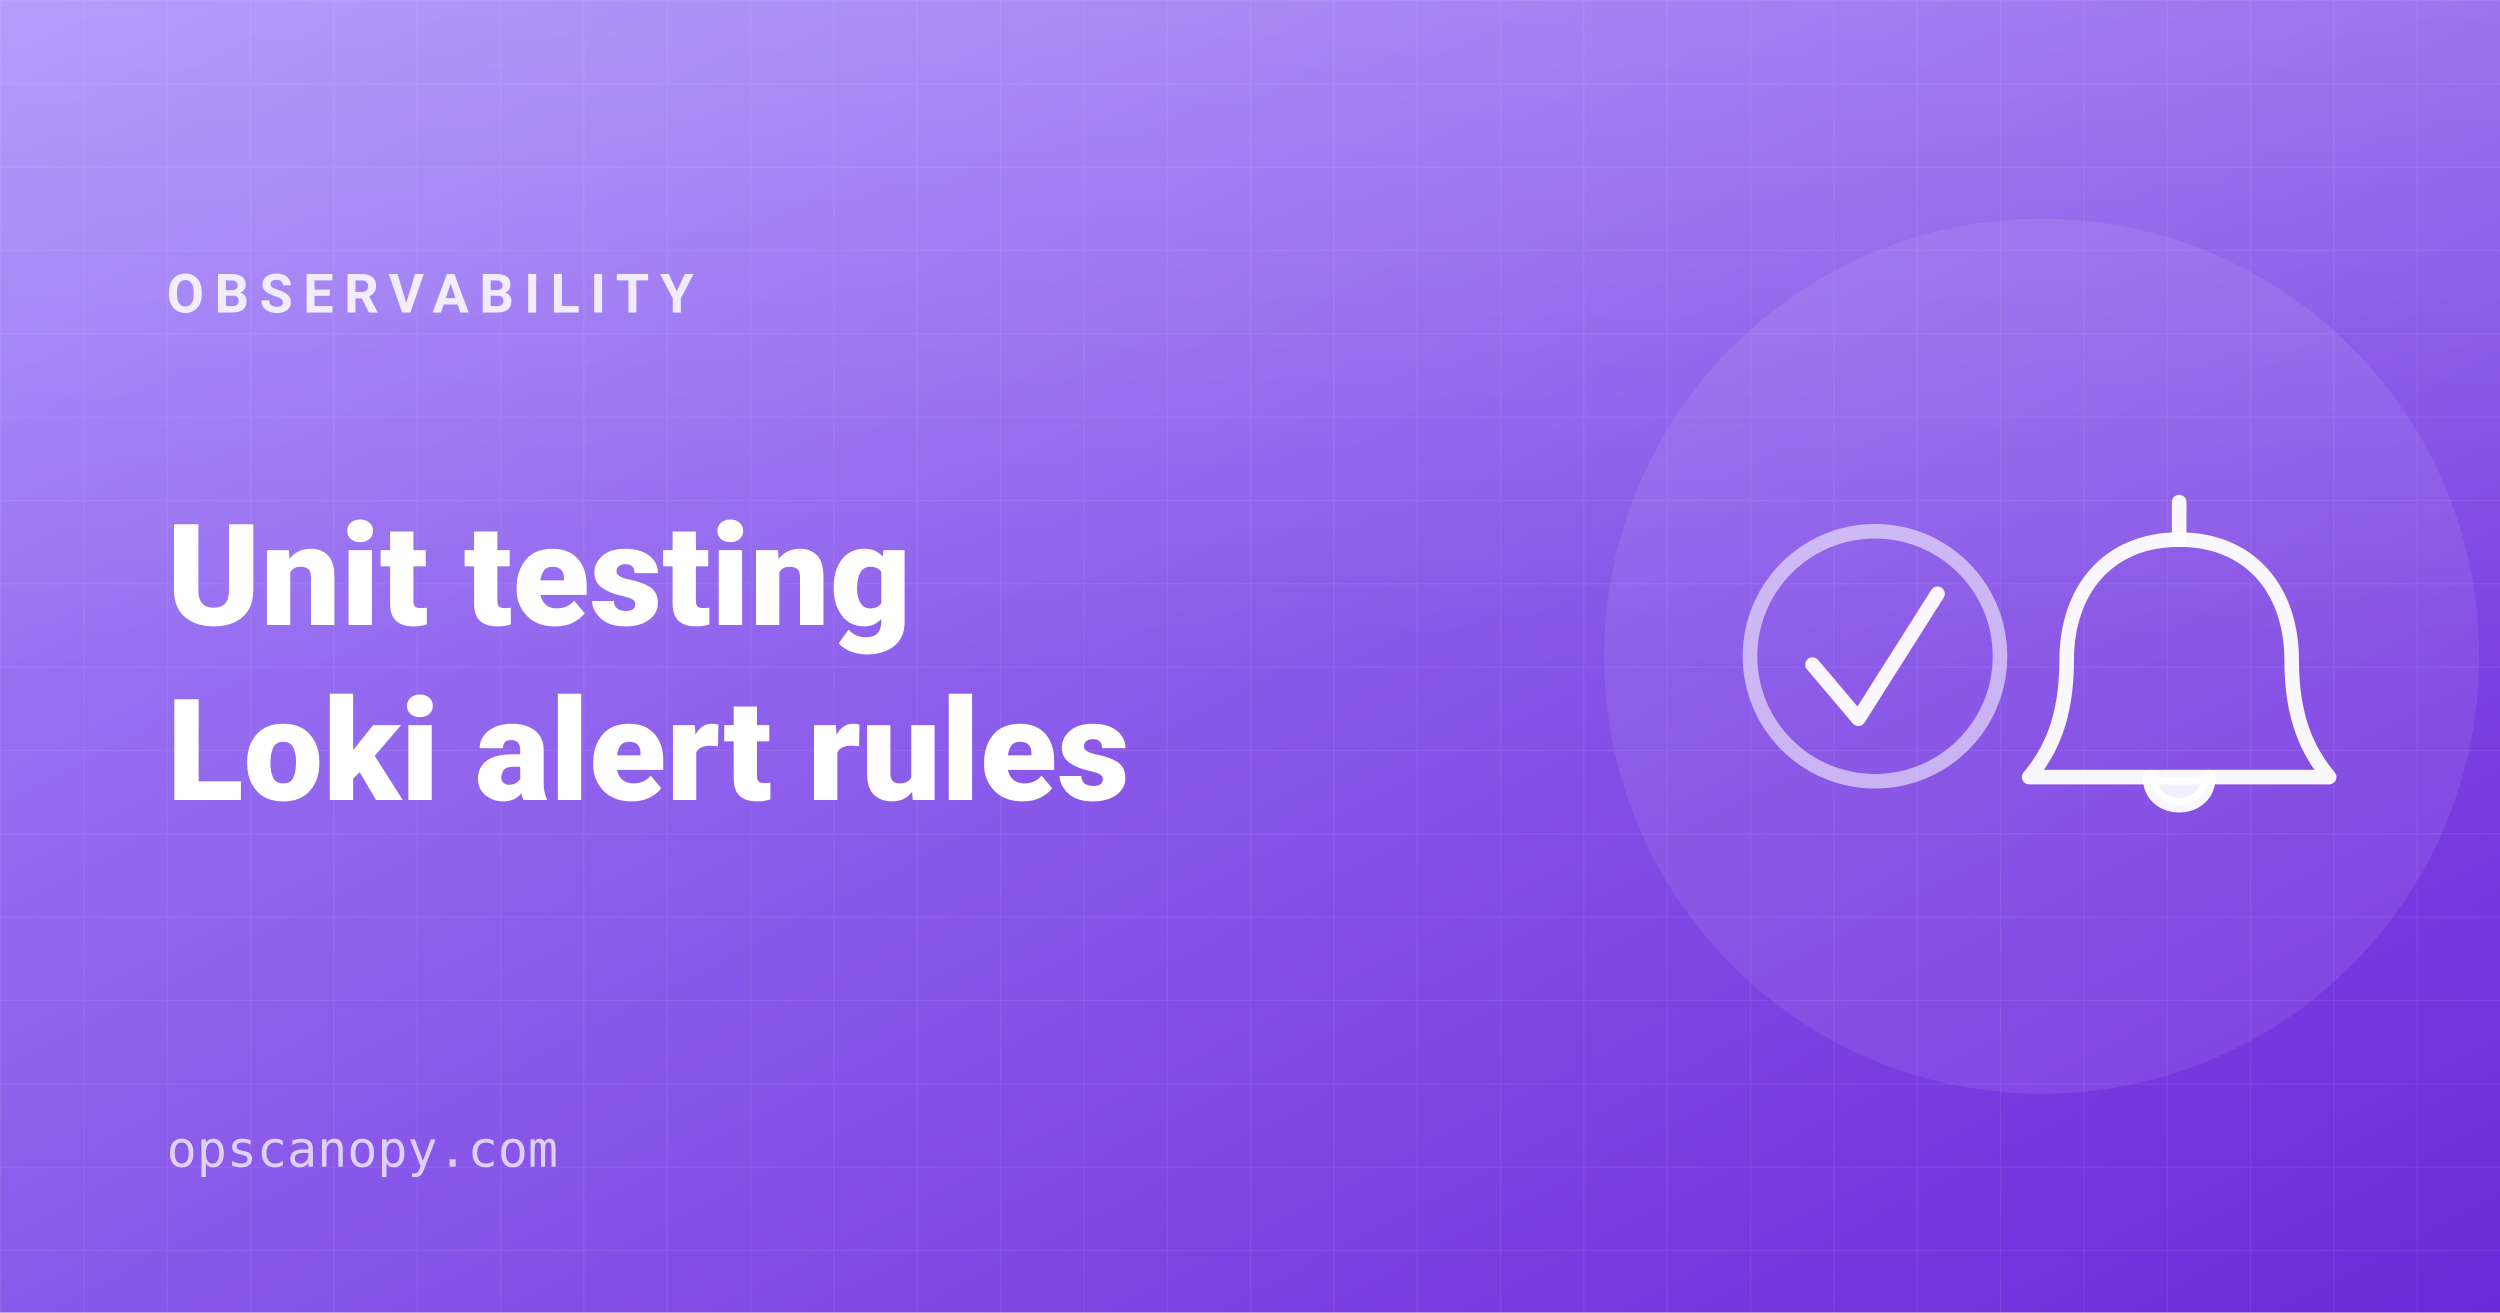
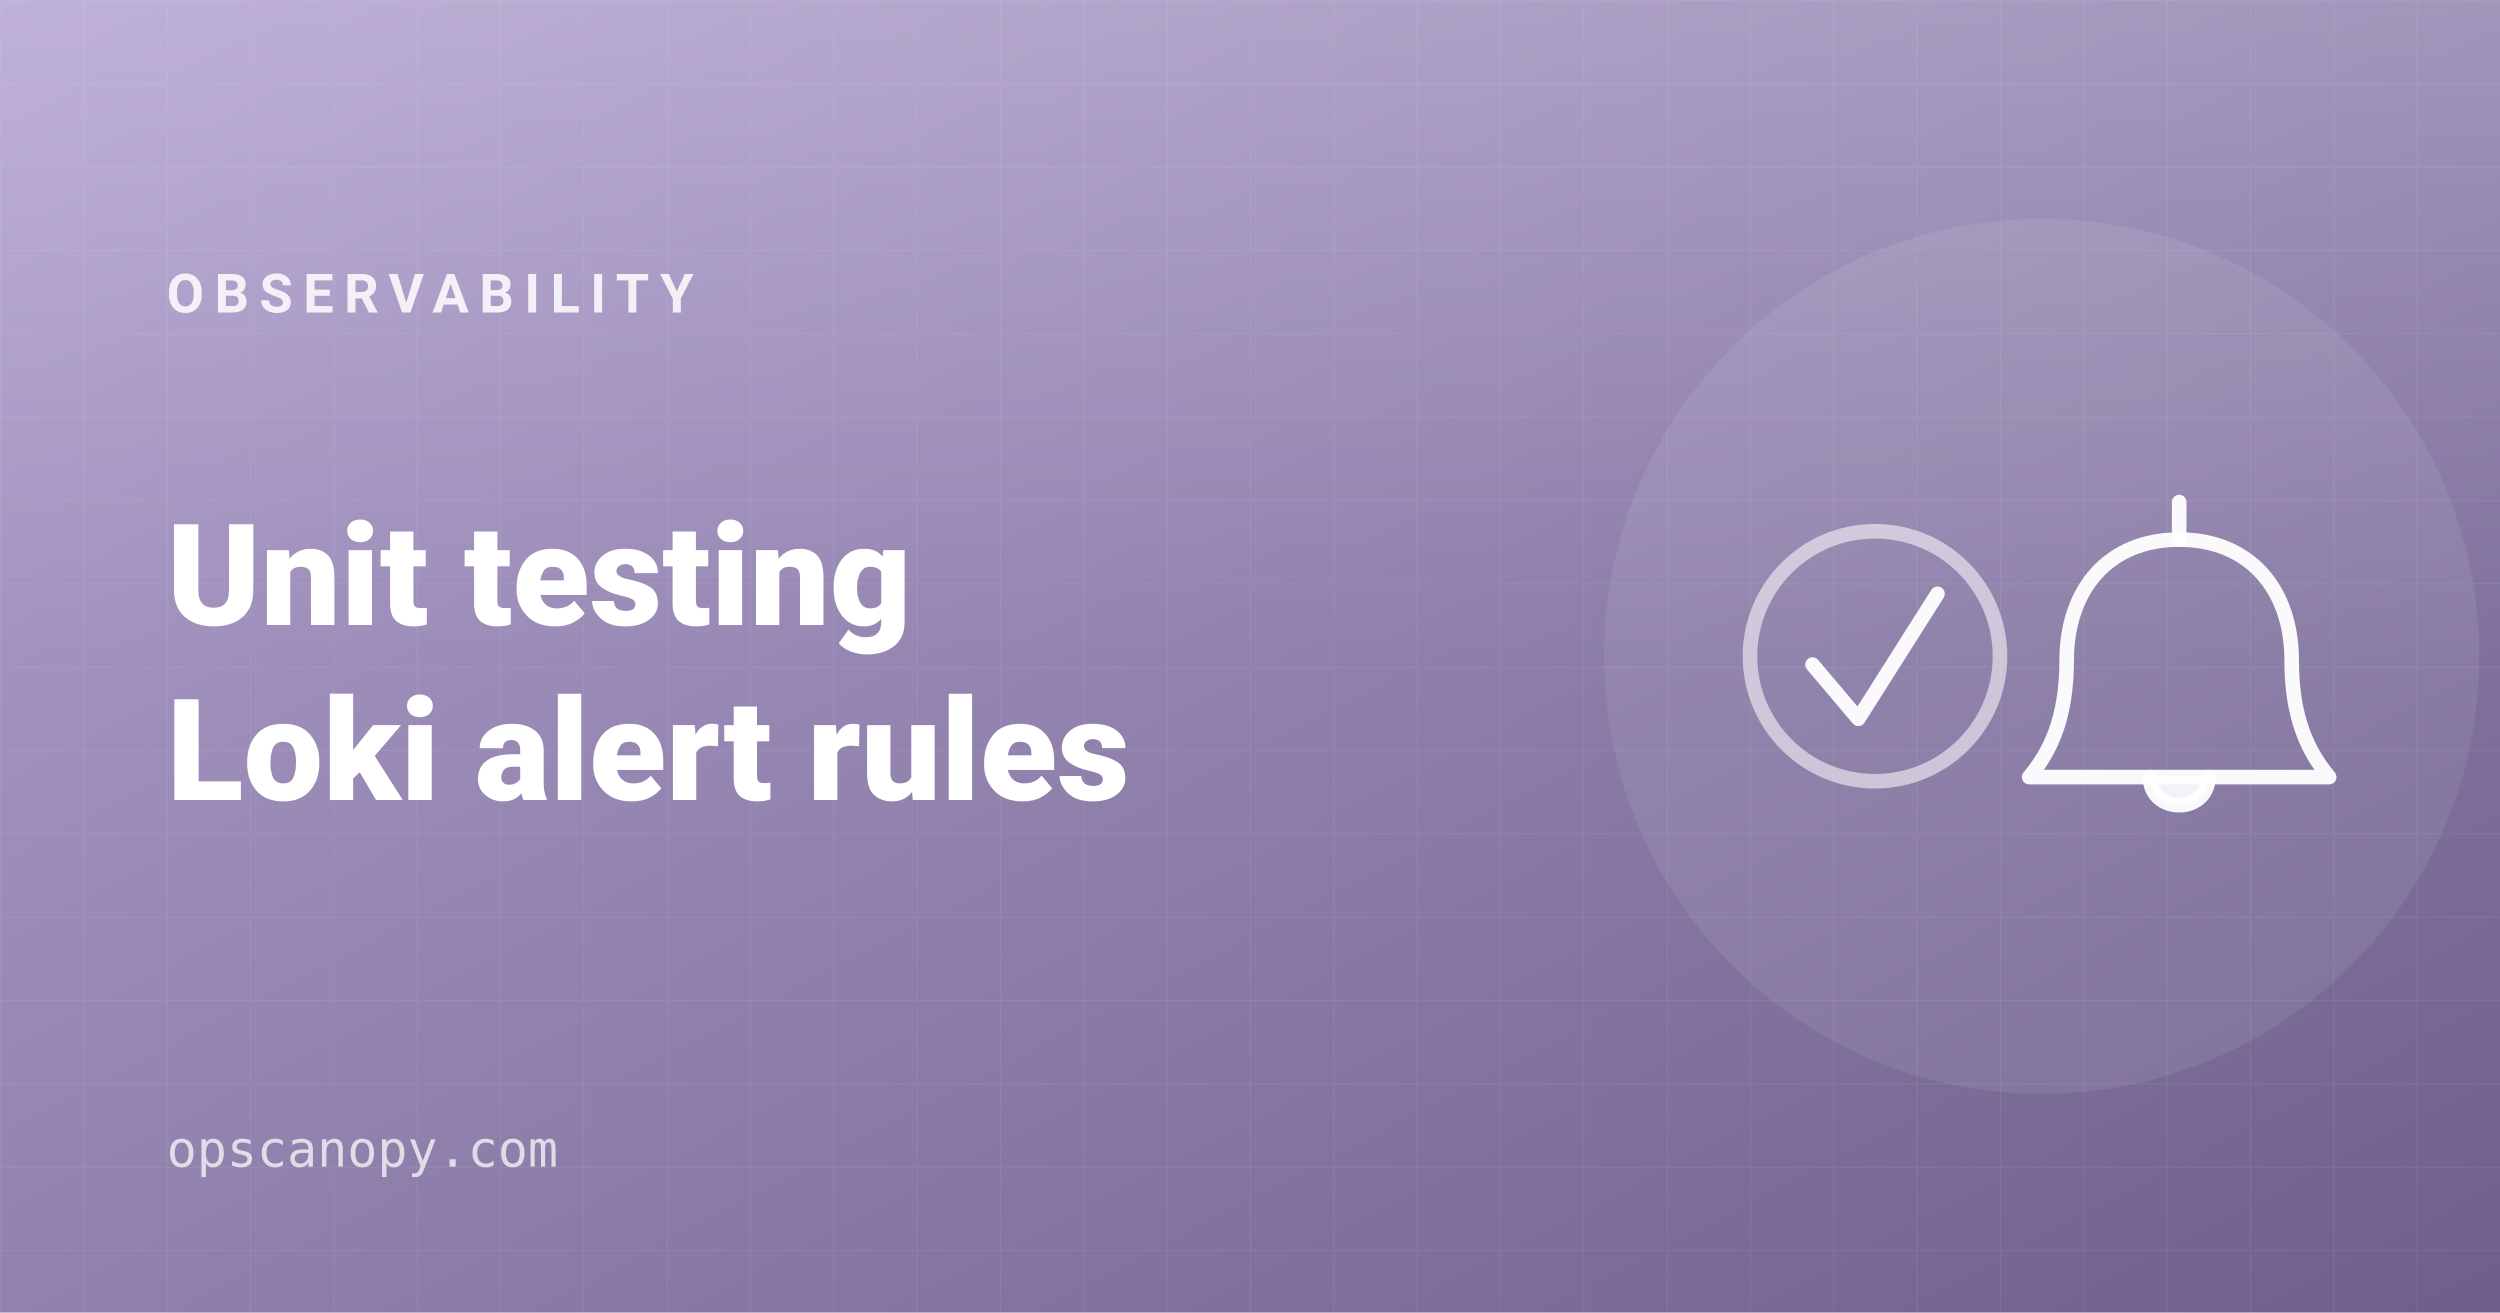
<svg xmlns="http://www.w3.org/2000/svg" viewBox="0 0 1200 630" role="img" aria-label="Unit testing Loki alert rules — OpsCanopy observability guide">
  <defs>
    <linearGradient id="bg" x1="0" y1="0" x2="1" y2="1">
-       <stop offset="0" stop-color="#a78bfa" />
-       <stop offset="1" stop-color="#6d28d9" />
+       <stop offset="0" stop-color="#b3a3d0" />
+       <stop offset="1" stop-color="#6d5f8a" />
    </linearGradient>
    <linearGradient id="sheen" x1="0" y1="0" x2="0" y2="1">
      <stop offset="0" stop-color="#ffffff" stop-opacity="0.16" />
      <stop offset="1" stop-color="#ffffff" stop-opacity="0" />
    </linearGradient>
    <pattern id="grid" width="40" height="40" patternUnits="userSpaceOnUse">
      <path d="M40 0 H0 V40" fill="none" stroke="#ffffff" stroke-opacity="0.07" stroke-width="1" />
    </pattern>
  </defs>
  <rect width="1200" height="630" fill="url(#bg)" />
  <rect width="1200" height="630" fill="url(#grid)" />
  <rect width="1200" height="320" fill="url(#sheen)" />
  <circle cx="980" cy="315" r="210" fill="#ffffff" fill-opacity="0.08" />
  <text x="80" y="150" font-family="ui-sans-serif, system-ui, Segoe UI, Roboto, sans-serif" font-size="26" font-weight="700" letter-spacing="5" fill="#ffffff" fill-opacity="0.85">OBSERVABILITY</text>
  <text font-family="ui-sans-serif, system-ui, Segoe UI, Roboto, sans-serif" font-size="68" font-weight="800" fill="#ffffff">
    <tspan x="80" y="300">Unit testing</tspan>
    <tspan x="80" y="384">Loki alert rules</tspan>
  </text>
  <text x="80" y="560" font-family="ui-monospace, SFMono-Regular, Menlo, Consolas, monospace" font-size="24" fill="#ffffff" fill-opacity="0.72">opscanopy.com</text>
  <g transform="translate(980,315)" stroke="#ffffff" stroke-opacity="0.95" stroke-width="7" fill="none" stroke-linecap="round" stroke-linejoin="round">
    <circle cx="-80" cy="0" r="60" stroke-opacity="0.55" />
    <polyline points="-110,4 -88,30 -50,-30" />
    <path d="M66 -56 C32 -56 12 -32 12 2 C12 30 4 46 -6 58 L138 58 C128 46 120 30 120 2 C120 -32 100 -56 66 -56 Z" />
    <line x1="66" y1="-56" x2="66" y2="-74" />
    <path d="M52 58 C52 76 80 76 80 58" fill="#ffffff" fill-opacity="0.9" stroke="none" />
    <path d="M52 58 C52 76 80 76 80 58" />
  </g>
</svg>
